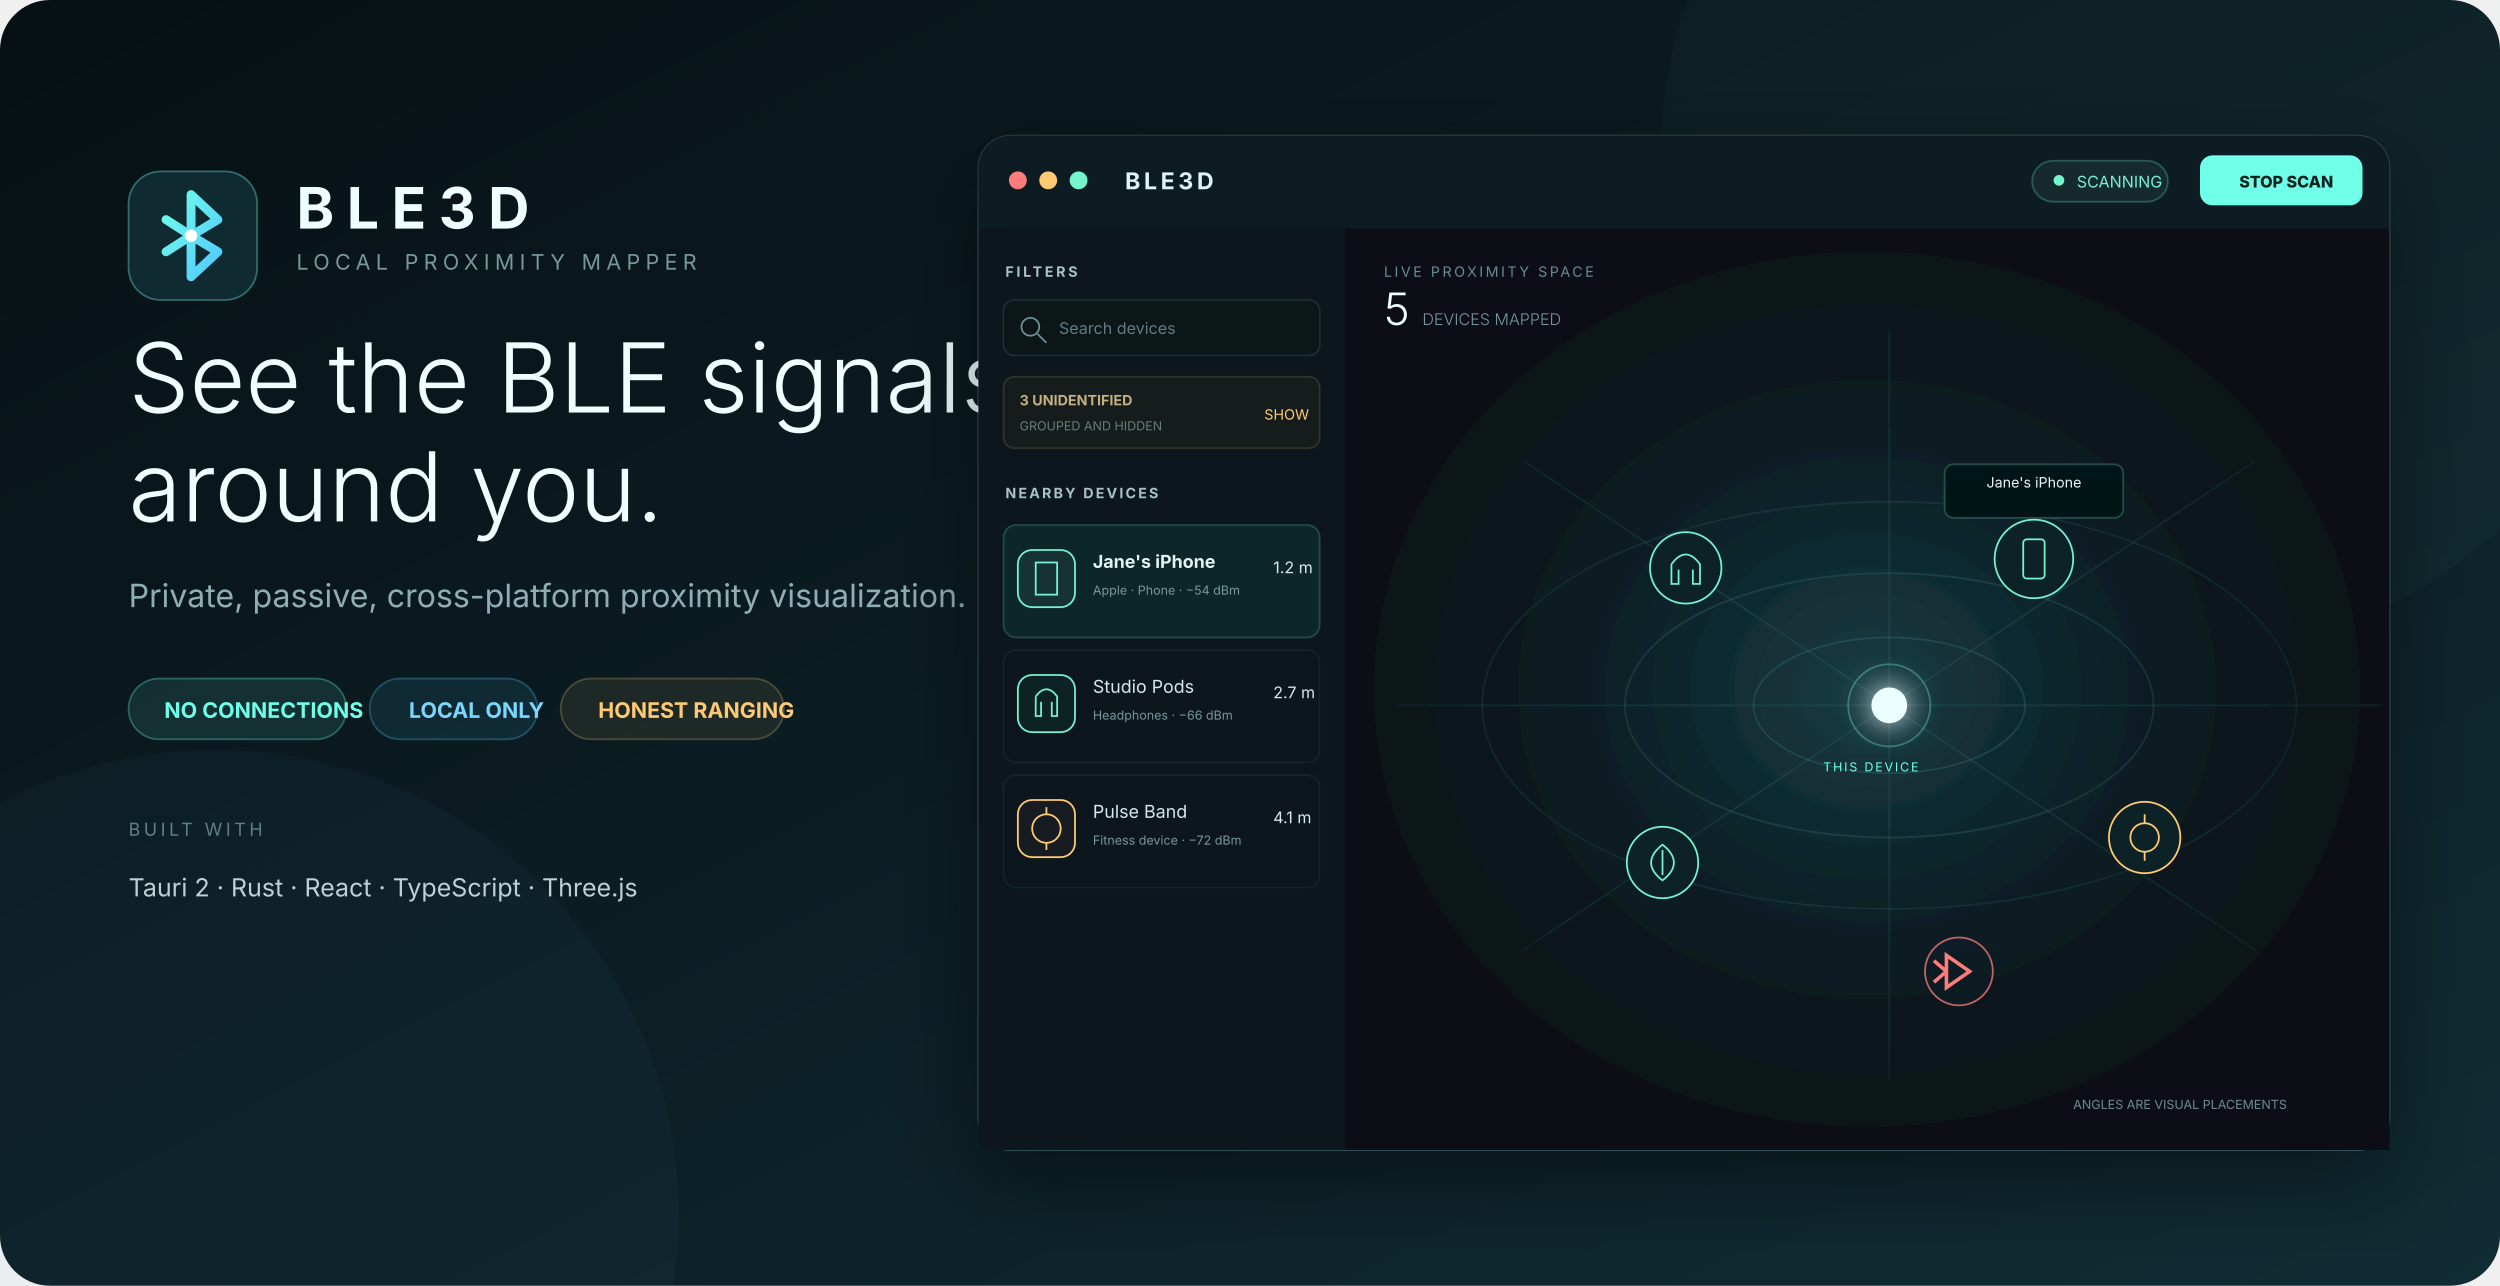
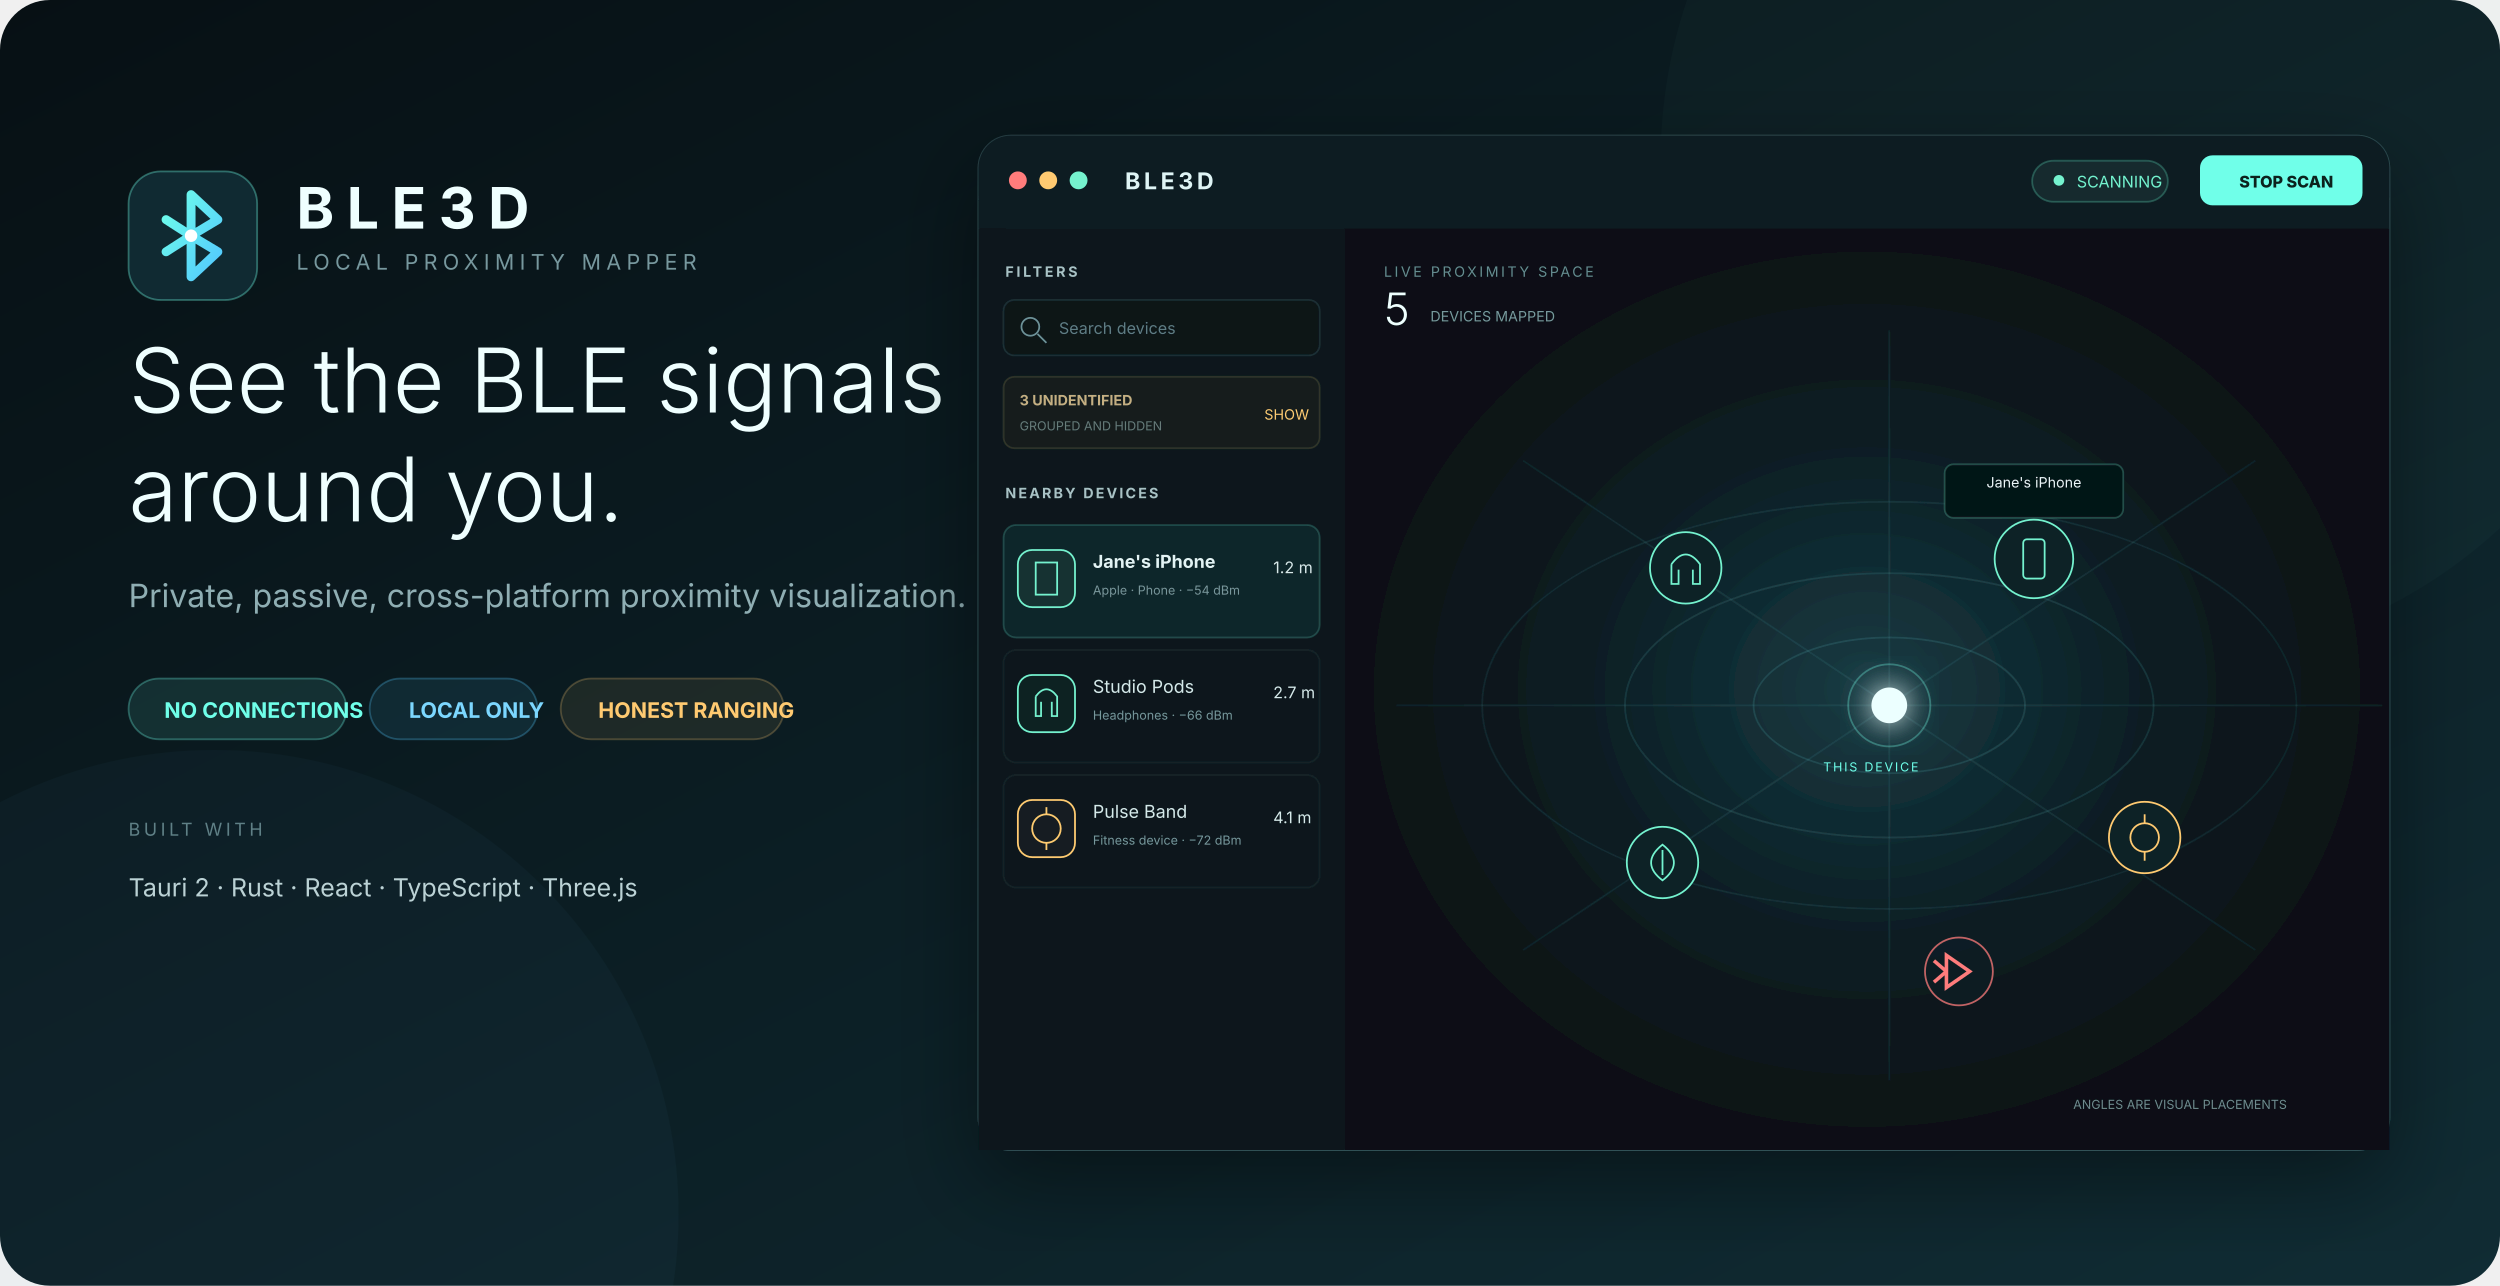
<svg xmlns="http://www.w3.org/2000/svg" width="1400" height="720" viewBox="0 0 1400 720" role="img" aria-labelledby="title desc">
  <defs>
    <linearGradient id="bg" x1="0" y1="0" x2="1" y2="1">
      <stop stop-color="#071014" />
      <stop offset="1" stop-color="#102c34" />
    </linearGradient>
    <radialGradient id="space">
      <stop stop-color="#183b43" />
      <stop offset=".55" stop-color="#0a1d23" />
      <stop offset="1" stop-color="#071014" />
    </radialGradient>
    <linearGradient id="cyan" x1="0" y1="0" x2="1" y2="1">
      <stop stop-color="#6fffe9" />
      <stop offset="1" stop-color="#52c8ff" />
    </linearGradient>
    <filter id="glow">
      <feGaussianBlur stdDeviation="8" result="b" />
      <feMerge>
        <feMergeNode in="b" />
        <feMergeNode in="SourceGraphic" />
      </feMerge>
    </filter>
    <filter id="shadow">
      <feDropShadow dx="0" dy="18" stdDeviation="25" flood-opacity=".42" />
    </filter>
  </defs>
  <rect width="1400" height="720" rx="28" fill="url(#bg)" />
  <circle cx="1210" cy="90" r="280" fill="#6fffe9" opacity=".025" />
  <circle cx="120" cy="680" r="260" fill="#52c8ff" opacity=".035" />
  <g transform="translate(72 96)">
    <g transform="translate(0 0)">
      <rect width="72" height="72" rx="18" fill="#102a32" stroke="#6fffe9" stroke-opacity=".35" />
      <path d="M35 13v46l15-14-15-9 15-9-15-14zm0 23-14-9m14 9-14 9" fill="none" stroke="url(#cyan)" stroke-width="5" stroke-linecap="round" stroke-linejoin="round" />
      <circle cx="35" cy="36" r="3.5" fill="#fff" />
    </g>
    <text x="94" y="32" fill="#efffff" font-family="Inter,Segoe UI,sans-serif" font-weight="750" font-size="32" letter-spacing="7">BLE3D</text>
    <text x="94" y="55" fill="#77989e" font-family="Inter,Segoe UI,sans-serif" font-size="12" letter-spacing="3">LOCAL PROXIMITY MAPPER</text>
-     <text x="0" y="135" fill="#efffff" font-family="Inter,Segoe UI,sans-serif" font-size="54" font-weight="350">See the BLE signals</text>
-     <text x="0" y="196" fill="#efffff" font-family="Inter,Segoe UI,sans-serif" font-size="54" font-weight="350">around you.</text>
+     <text x="0" y="135" fill="#efffff" font-family="Inter,Segoe UI,sans-serif" font-size="50" font-weight="350">See the BLE signals</text>
+     <text x="0" y="196" fill="#efffff" font-family="Inter,Segoe UI,sans-serif" font-size="50" font-weight="350">around you.</text>
    <text x="0" y="244" fill="#8faeb3" font-family="Inter,Segoe UI,sans-serif" font-size="18">Private, passive, cross-platform proximity visualization.</text>
    <g transform="translate(0 284)" font-family="Inter,Segoe UI,sans-serif" font-size="12" font-weight="700">
      <rect width="122" height="34" rx="17" fill="#6fffe9" fill-opacity=".1" stroke="#6fffe9" stroke-opacity=".3" />
      <text x="20" y="22" fill="#6fffe9">NO CONNECTIONS</text>
      <rect x="135" width="94" height="34" rx="17" fill="#52c8ff" fill-opacity=".09" stroke="#52c8ff" stroke-opacity=".28" />
      <text x="157" y="22" fill="#7cd7ff">LOCAL ONLY</text>
      <rect x="242" width="125" height="34" rx="17" fill="#ffca71" fill-opacity=".08" stroke="#ffca71" stroke-opacity=".24" />
      <text x="263" y="22" fill="#ffca71">HONEST RANGING</text>
    </g>
    <g transform="translate(0 372)" font-family="Inter,Segoe UI,sans-serif">
      <text y="0" fill="#5f8086" font-size="10" letter-spacing="2">BUILT WITH</text>
      <text y="34" fill="#bbd2d5" font-size="14">Tauri 2  ·  Rust  ·  React  ·  TypeScript  ·  Three.js</text>
    </g>
  </g>
  <g transform="translate(548 76)" filter="url(#shadow)">
    <rect width="790" height="568" rx="18" fill="#09171c" stroke="#9bdbe1" stroke-opacity=".18" />
    <rect width="790" height="52" rx="18" fill="#0b1d23" />
    <rect y="36" width="790" height="16" fill="#0b1d23" />
    <circle cx="22" cy="25" r="5" fill="#ff7b7b" />
    <circle cx="39" cy="25" r="5" fill="#ffca71" />
    <circle cx="56" cy="25" r="5" fill="#74f2ce" />
    <text x="82" y="30" fill="#dff4f5" font-family="Inter,Segoe UI,sans-serif" font-weight="700" font-size="13" letter-spacing="2">BLE3D</text>
    <rect x="590" y="14" width="76" height="23" rx="12" fill="#74f2ce" fill-opacity=".07" stroke="#74f2ce" stroke-opacity=".26" />
    <circle cx="605" cy="25" r="3" fill="#74f2ce" />
    <text x="615" y="29" fill="#74f2ce" font-family="Inter,Segoe UI,sans-serif" font-size="9">SCANNING</text>
    <rect x="684" y="11" width="91" height="28" rx="7" fill="#6fffe9" />
    <text x="706" y="29" fill="#07201e" font-family="Inter,Segoe UI,sans-serif" font-weight="800" font-size="9">STOP SCAN</text>
    <g transform="translate(0 52)">
      <rect width="205" height="516" fill="#0b181d" />
      <text x="15" y="27" fill="#a9c2c5" font-family="Inter,Segoe UI,sans-serif" font-size="8" font-weight="700" letter-spacing="1.5">FILTERS</text>
      <rect x="14" y="40" width="177" height="31" rx="6" fill="#071318" stroke="#91cdd2" stroke-opacity=".14" />
      <circle cx="29" cy="55" r="5" fill="none" stroke="#6d9196" />
      <path d="m33 59 5 5" stroke="#6d9196" />
      <text x="45" y="59" fill="#607d83" font-family="Inter,Segoe UI,sans-serif" font-size="9">Search devices</text>
      <rect x="14" y="83" width="177" height="40" rx="6" fill="#ffca71" fill-opacity=".035" stroke="#ffca71" stroke-opacity=".14" />
      <text x="23" y="99" fill="#c5af82" font-family="Inter,Segoe UI,sans-serif" font-size="8" font-weight="700">3 UNIDENTIFIED</text>
      <text x="23" y="113" fill="#677b79" font-family="Inter,Segoe UI,sans-serif" font-size="7">GROUPED AND HIDDEN</text>
      <text x="160" y="107" fill="#ffca71" font-family="Inter,Segoe UI,sans-serif" font-size="8">SHOW</text>
      <text x="15" y="151" fill="#a9c2c5" font-family="Inter,Segoe UI,sans-serif" font-size="8" font-weight="700" letter-spacing="1.2">NEARBY DEVICES</text>
      <g font-family="Inter,Segoe UI,sans-serif">
        <g transform="translate(14 166)">
          <rect width="177" height="63" rx="7" fill="#6fffe9" fill-opacity=".06" stroke="#6fffe9" stroke-opacity=".19" />
          <rect x="8" y="14" width="32" height="32" rx="8" fill="#74f2ce" fill-opacity=".06" stroke="#74f2ce" />
          <path d="M18 21h12v18H18z" fill="none" stroke="#74f2ce" />
          <text x="50" y="24" fill="#e2f3f4" font-size="10" font-weight="650">Jane's iPhone</text>
          <text x="50" y="39" fill="#78979c" font-size="7">Apple · Phone · −54 dBm</text>
          <text x="151" y="27" fill="#d7e9ea" font-size="9">1.2 m</text>
        </g>
        <g transform="translate(14 236)">
          <rect width="177" height="63" rx="7" fill="transparent" stroke="#9dd6da" stroke-opacity=".06" />
          <rect x="8" y="14" width="32" height="32" rx="8" fill="#74f2ce" fill-opacity=".04" stroke="#74f2ce" />
          <path d="M18 26q6-8 12 0v11h-3v-8m-9-3v11h3v-8" fill="none" stroke="#74f2ce" />
          <text x="50" y="24" fill="#d5e8e9" font-size="10">Studio Pods</text>
          <text x="50" y="39" fill="#78979c" font-size="7">Headphones · −66 dBm</text>
          <text x="151" y="27" fill="#d7e9ea" font-size="9">2.7 m</text>
        </g>
        <g transform="translate(14 306)">
          <rect width="177" height="63" rx="7" fill="transparent" stroke="#9dd6da" stroke-opacity=".06" />
          <rect x="8" y="14" width="32" height="32" rx="8" fill="#ffca71" fill-opacity=".04" stroke="#ffca71" />
          <circle cx="24" cy="30" r="8" fill="none" stroke="#ffca71" />
          <path d="M24 18v4m0 16v4" stroke="#ffca71" />
          <text x="50" y="24" fill="#d5e8e9" font-size="10">Pulse Band</text>
          <text x="50" y="39" fill="#78979c" font-size="7">Fitness device · −72 dBm</text>
          <text x="151" y="27" fill="#d7e9ea" font-size="9">4.1 m</text>
        </g>
      </g>
    </g>
    <g transform="translate(205 52)">
      <rect width="585" height="516" fill="url(#space)" />
      <g transform="translate(305 267)" fill="none" stroke="#7ce9ef">
        <ellipse rx="76" ry="38" opacity=".13" />
        <ellipse rx="148" ry="74" opacity=".11" />
        <ellipse rx="228" ry="114" opacity=".08" />
        <path d="M-276 0h552M0-210v420M-205-137 205 137M-205 137 205-137" opacity=".08" />
      </g>
      <g transform="translate(305 267)" filter="url(#glow)">
        <circle r="10" fill="#ecffff" />
        <circle r="23" fill="none" stroke="#6fffe9" opacity=".32" />
      </g>
      <text x="268" y="304" fill="#6fffe9" font-family="Inter,Segoe UI,sans-serif" font-size="7" letter-spacing="1">THIS DEVICE</text>
      <g transform="translate(386 185)">
        <circle r="22" fill="#092127" stroke="#74f2ce" />
        <rect x="-6" y="-11" width="12" height="22" rx="2" fill="none" stroke="#74f2ce" />
        <rect x="-50" y="-53" width="100" height="30" rx="5" fill="#061317" stroke="#74f2ce" stroke-opacity=".25" />
        <text x="0" y="-40" text-anchor="middle" fill="#e9f7f8" font-family="Inter,Segoe UI,sans-serif" font-size="8">Jane's iPhone</text>
      </g>
      <g transform="translate(191 190)">
        <circle r="20" fill="#092127" stroke="#74f2ce" />
        <path d="M-8-2q8-11 16 0v11H4V1m-12-3V9h4V1" fill="none" stroke="#74f2ce" />
      </g>
      <g transform="translate(448 341)">
        <circle r="20" fill="#0f2225" stroke="#ffca71" />
        <circle r="8" fill="none" stroke="#ffca71" />
        <path d="M0-13v5m0 16v5" stroke="#ffca71" />
      </g>
      <g transform="translate(178 355)">
        <circle r="20" fill="#092127" stroke="#74f2ce" />
        <path d="M0-10c9 7 8 14 0 20-8-6-9-13 0-20Zm0 3v14" fill="none" stroke="#74f2ce" />
      </g>
      <g transform="translate(344 416)">
        <circle r="19" fill="#102025" stroke="#ff7b7b" opacity=".75" />
        <path d="M-7-9v18l13-9-13-9Zm0 9-7-6m7 6-7 6" fill="none" stroke="#ff7b7b" stroke-width="2" />
      </g>
      <text x="22" y="27" fill="#668b90" font-family="Inter,Segoe UI,sans-serif" font-size="8" letter-spacing="1.4">LIVE PROXIMITY SPACE</text>
-       <text x="22" y="54" fill="#efffff" font-family="Inter,Segoe UI,sans-serif" font-size="25" font-weight="350">5 <tspan fill="#78989d" font-size="9">DEVICES MAPPED</tspan>
-       </text>
+       <text x="22" y="54" fill="#efffff" font-family="Inter,Segoe UI,sans-serif" font-size="25" font-weight="350">5</text>
+       <text x="48" y="52" fill="#78989d" font-family="Inter,Segoe UI,sans-serif" font-size="8">DEVICES MAPPED</text>
      <text x="408" y="493" fill="#708a8f" font-family="Inter,Segoe UI,sans-serif" font-size="7">ANGLES ARE VISUAL PLACEMENTS</text>
    </g>
  </g>
</svg>
